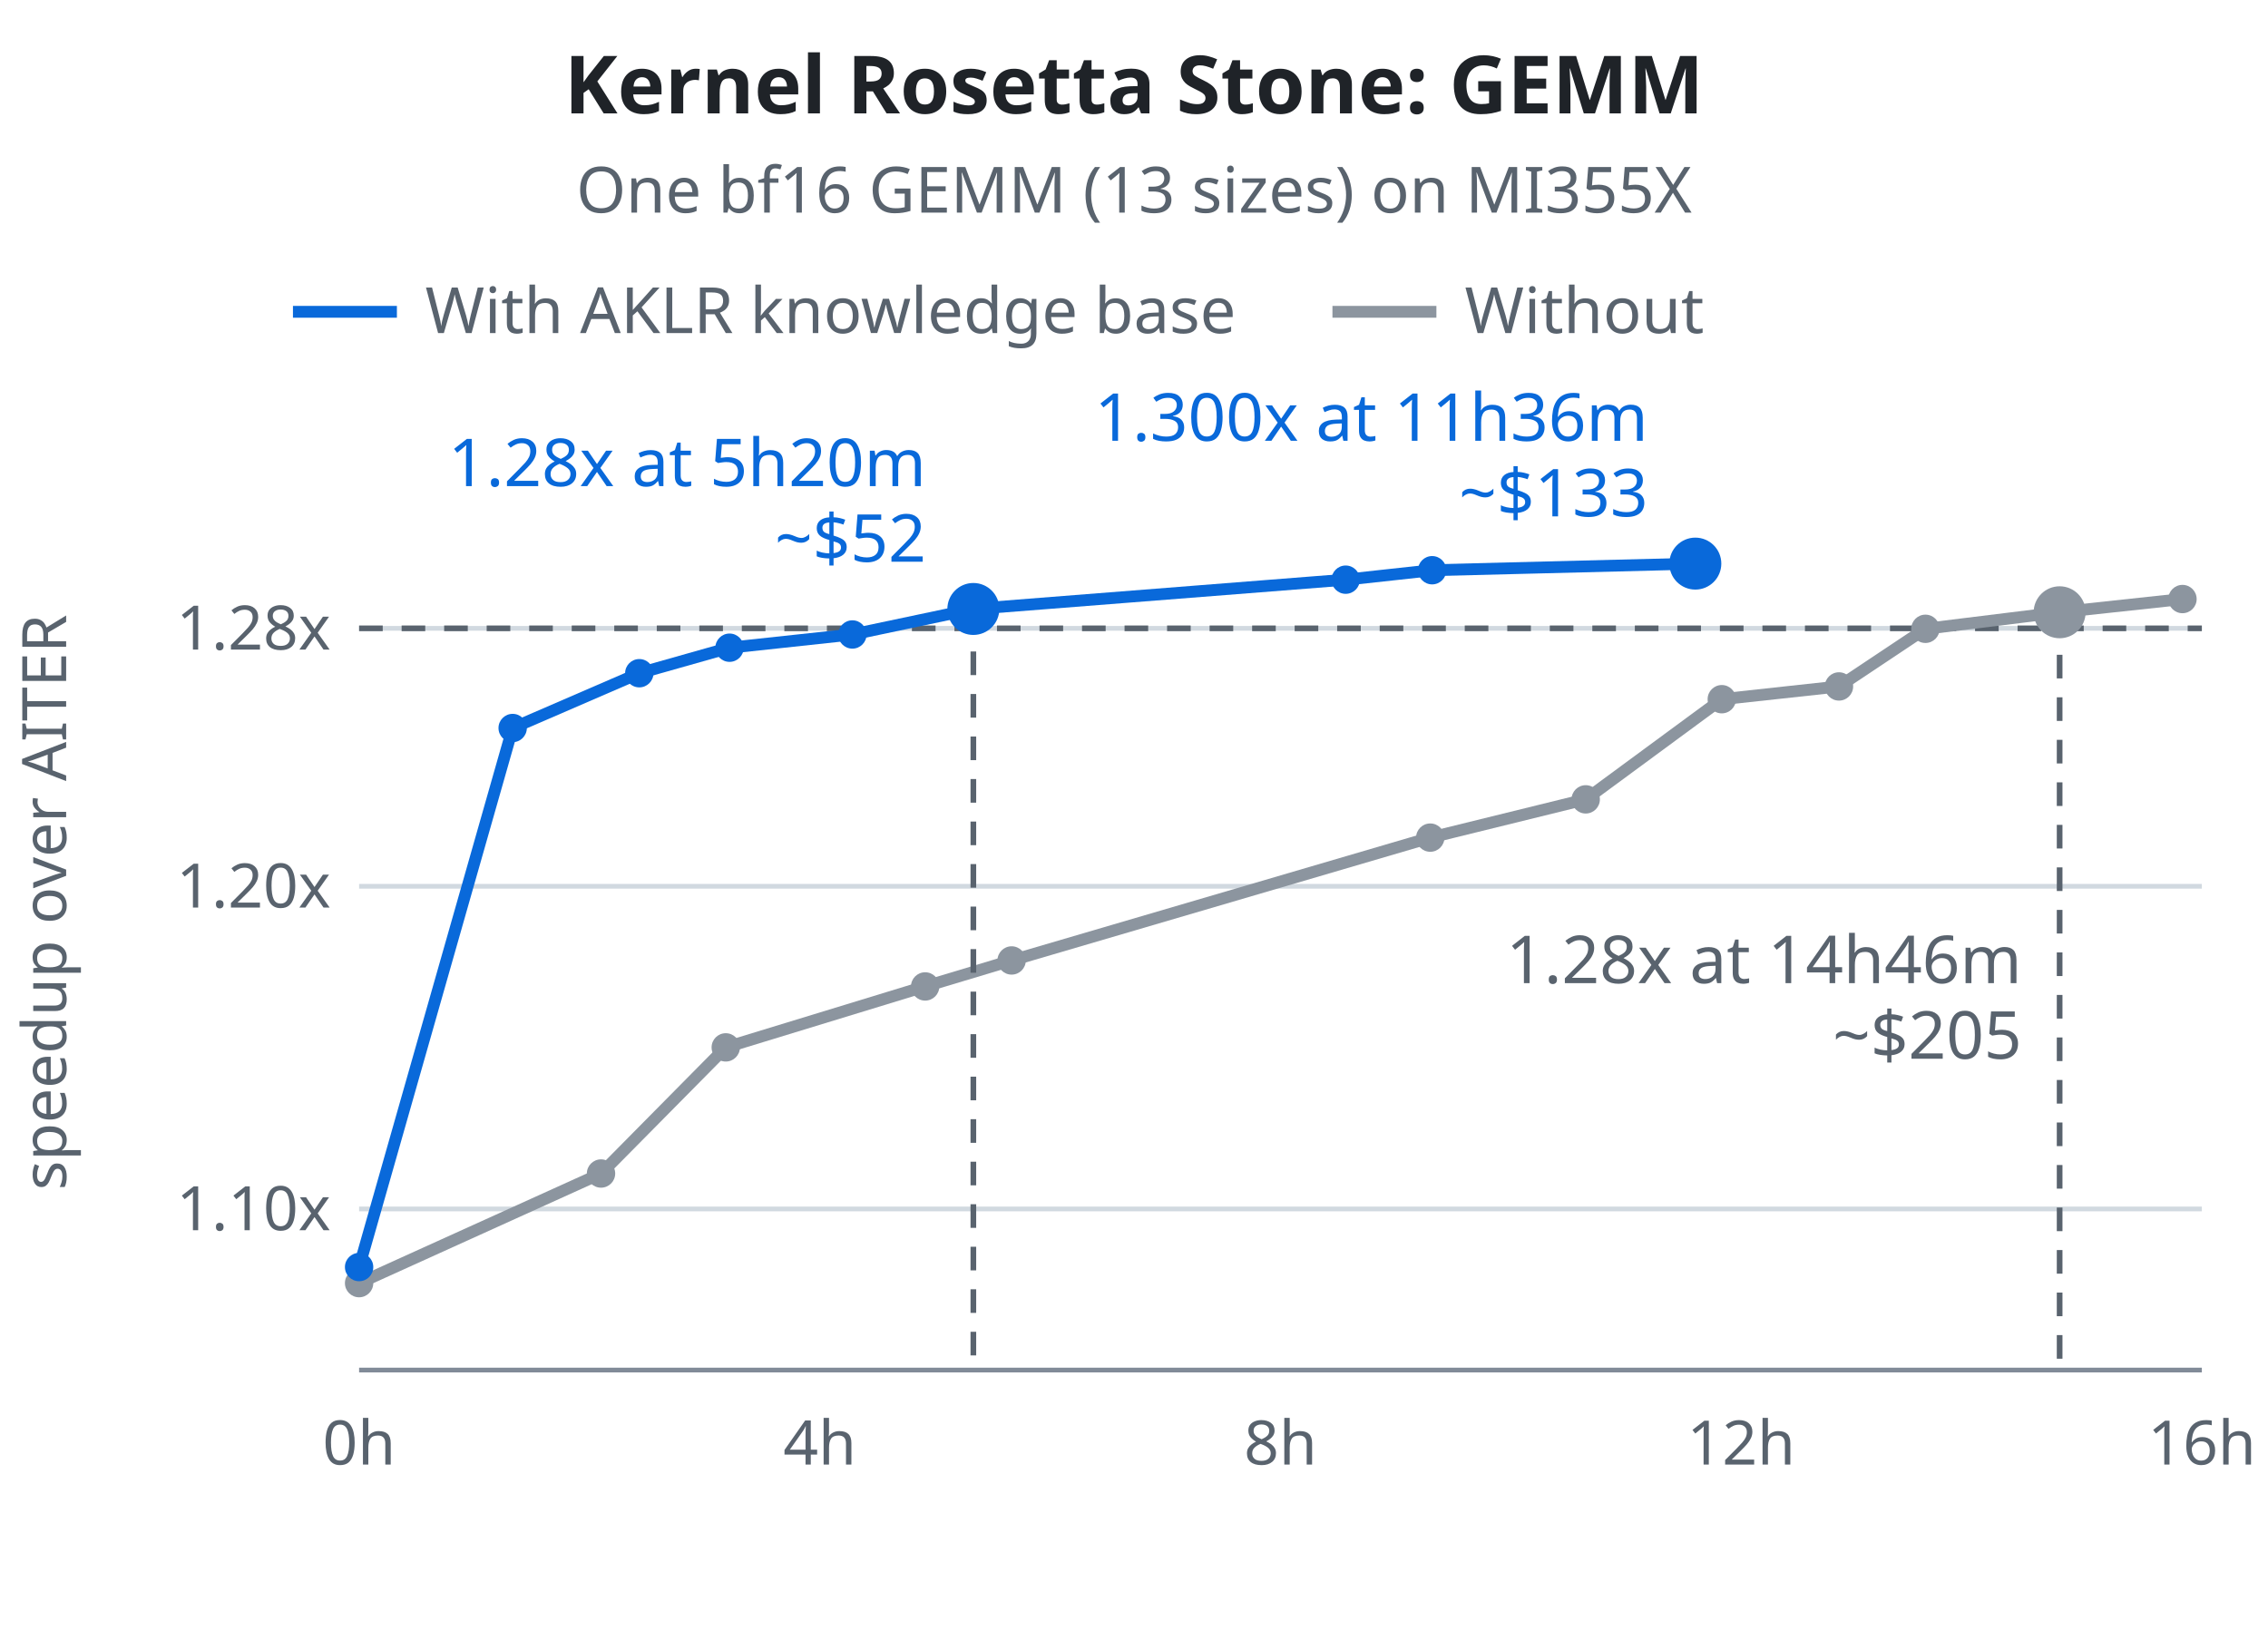
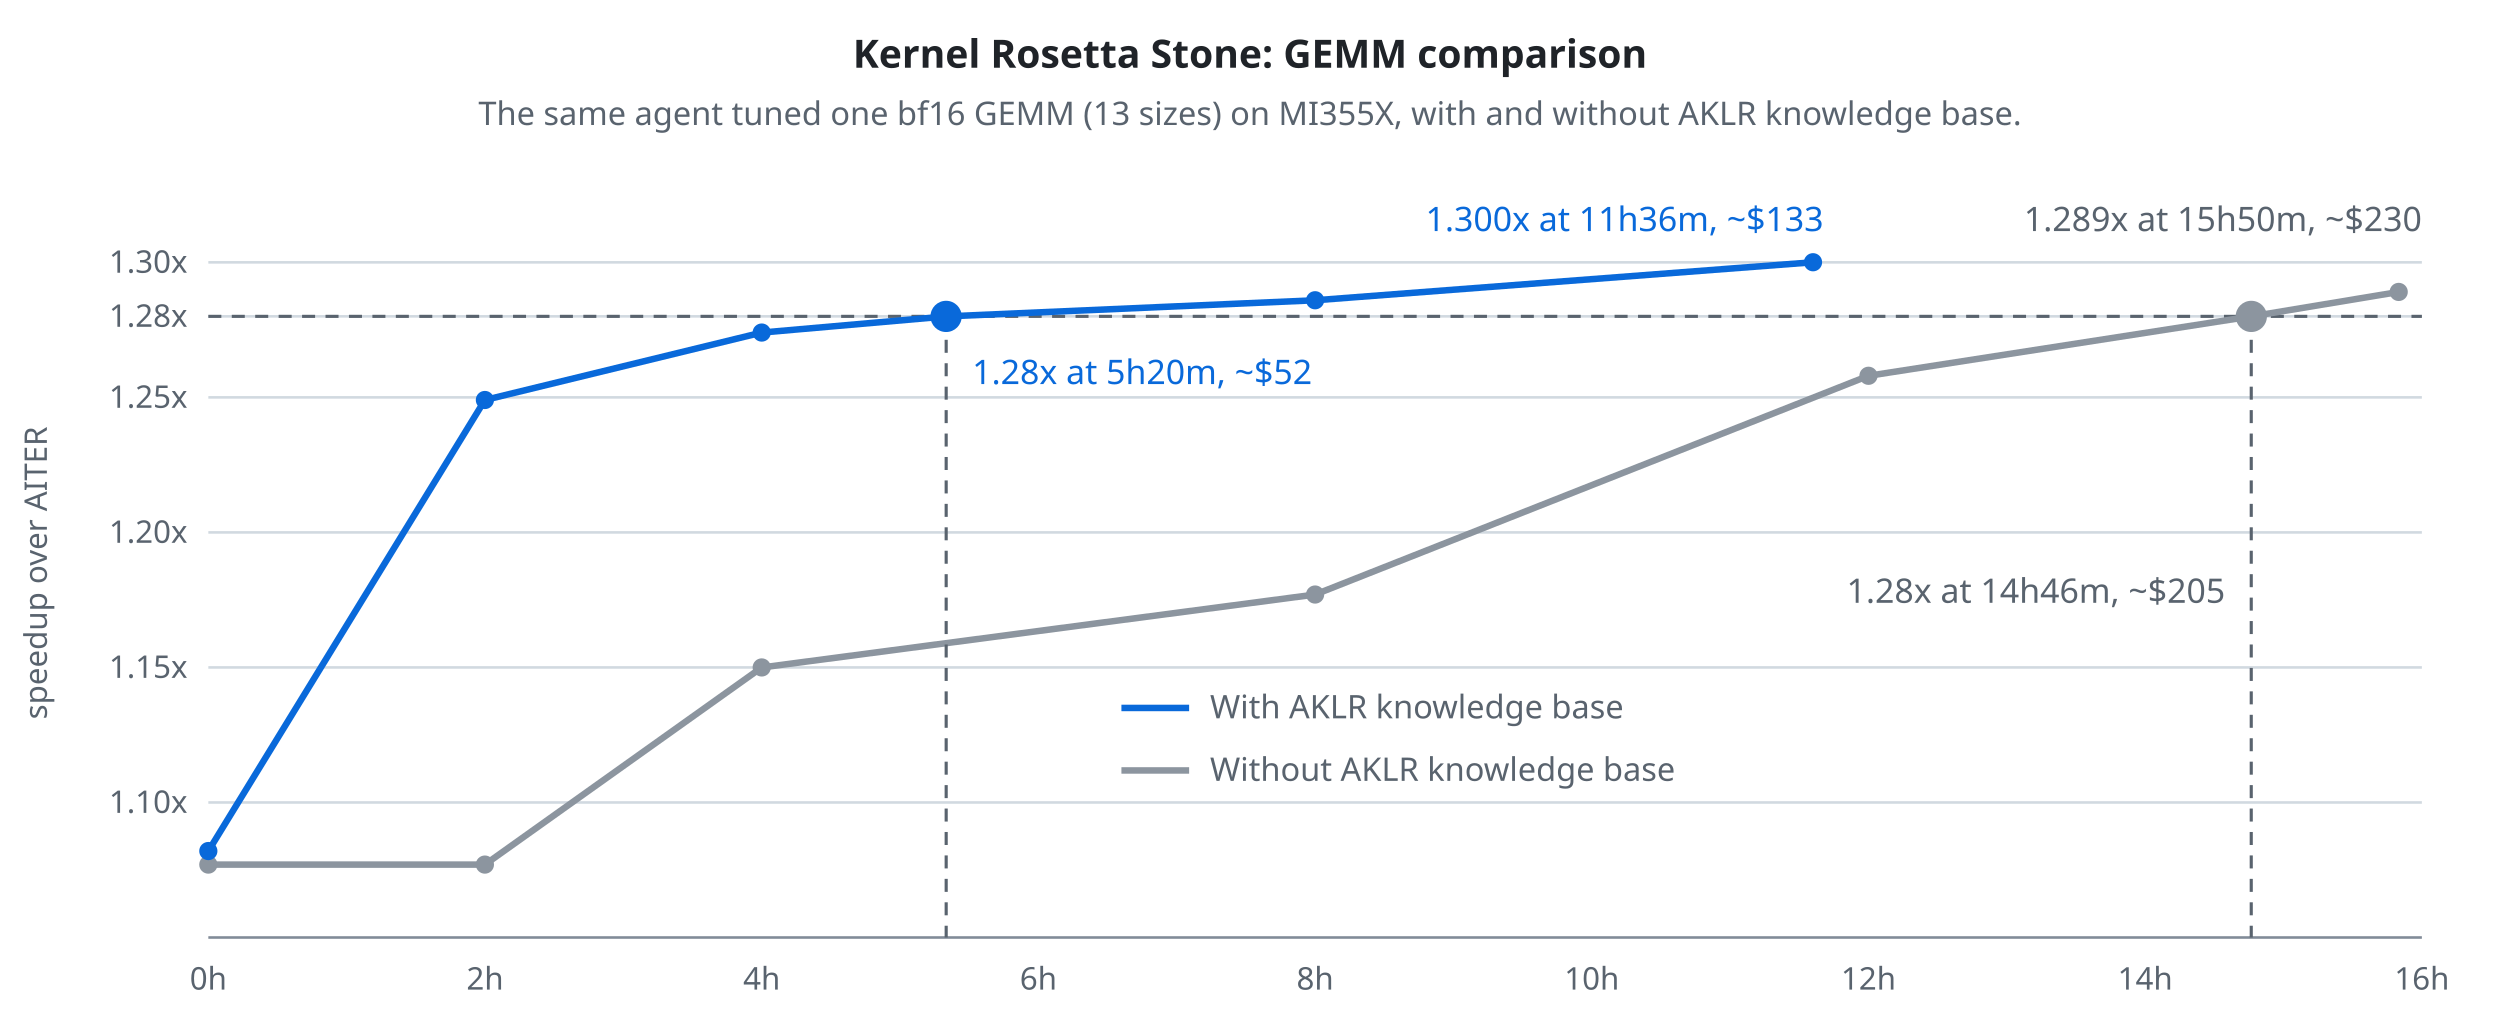
- <svg xmlns="http://www.w3.org/2000/svg" width="480" height="345" viewBox="0 0 480 345">
+ <svg xmlns="http://www.w3.org/2000/svg" width="960" height="395" viewBox="0 0 960 395">
  <style>
+   .bg{fill:none}
  text{font-family:-apple-system,BlinkMacSystemFont,"Segoe UI","Noto Sans",Helvetica,Arial,"DejaVu Sans",sans-serif;fill:#1f2328}
-   .t{font-size:17px;font-weight:600}
-   .s{font-size:13.5px;fill:#59636e}
+   .t{font-size:15px;font-weight:600}
+   .s{font-size:12.5px;fill:#59636e}
+   .sec{font-size:13px;font-weight:600;fill:#59636e;letter-spacing:.06em}
+   .box{fill:#f6f8fa;stroke:#d1d9e0;stroke-width:1.2}
+   .hl{stroke:#0969da}
+   .cont{fill:none}
+   .ok{fill:#dafbe1;stroke:#4ac26b}
+   .fb{fill:#fff8c5;stroke:#d4a72c}
+   .pl{stroke-dasharray:5 4}
+   .ln{stroke:#818b98;stroke-width:1.6;fill:none}
+   .ah{fill:#818b98}
  .grid{stroke:#d1d9e0;stroke-width:1}
  .axis{stroke:#818b98;stroke-width:1}
-   .tick{font-size:13px;fill:#59636e}
+   .tick{font-size:12px;fill:#59636e}
  .a{stroke:#0969da;stroke-width:2.5;fill:none}
  .b{stroke:#8c959f;stroke-width:2.5;fill:none}
  .ad{fill:#0969da}.bd{fill:#8c959f}
  .ref{stroke:#59636e;stroke-width:1.2;stroke-dasharray:5 4}
-   .note{font-size:14px}
+   .note{font-size:13px}
  .na{fill:#0969da}.nb{fill:#59636e}
  @media (prefers-color-scheme: dark){
    text{fill:#f0f6fc}
-     .s,.tick{fill:#9198a1}
-     .axis{stroke:#9198a1}
+     .s,.sec,.tick{fill:#9198a1}
+     .box{fill:#151b23;stroke:#3d444d}
+     .hl{stroke:#4493f8}
+     .ok{fill:#0f2d1a;stroke:#2ea043}
+     .fb{fill:#2e2a12;stroke:#9e6a03}
+     .ln,.axis{stroke:#9198a1}.ah{fill:#9198a1}
    .grid{stroke:#3d444d}
    .a{stroke:#4493f8}.ad,.na{fill:#4493f8}
    .b{stroke:#7d8590}.bd{fill:#7d8590}.nb{fill:#9198a1}
    .ref{stroke:#9198a1}
  }
</style>
-   <text class="t" x="240.0" y="24" text-anchor="middle">Kernel Rosetta Stone: GEMM</text>
-   <text class="s" x="240.0" y="45" text-anchor="middle">One bf16 GEMM (13 sizes) on MI355X</text>
-   <line class="a" x1="62.0" x2="84.0" y1="66" y2="66" />
-   <text class="s" x="90.0" y="70.5">With AKLR knowledge base</text>
-   <line class="b" x1="282.0" x2="304.0" y1="66" y2="66" />
-   <text class="s" x="310.0" y="70.5">Without</text>
-   <text class="tick" x="14" y="191.0" text-anchor="middle" transform="rotate(-90 14 191.0)">speedup over AITER</text>
-   <line class="grid" x1="76" x2="466" y1="255.9" y2="255.9" />
-   <text class="tick" x="70" y="260.4" text-anchor="end">1.10x</text>
-   <line class="grid" x1="76" x2="466" y1="187.6" y2="187.6" />
-   <text class="tick" x="70" y="192.1" text-anchor="end">1.20x</text>
-   <line class="grid" x1="76" x2="466" y1="133.0" y2="133.0" />
-   <text class="tick" x="70" y="137.5" text-anchor="end">1.28x</text>
-   <text class="tick" x="76.0" y="310" text-anchor="middle">0h</text>
-   <text class="tick" x="173.5" y="310" text-anchor="middle">4h</text>
-   <text class="tick" x="271.0" y="310" text-anchor="middle">8h</text>
-   <text class="tick" x="368.5" y="310" text-anchor="middle">12h</text>
-   <text class="tick" x="466.0" y="310" text-anchor="middle">16h</text>
-   <line class="axis" x1="76" x2="466" y1="290" y2="290" />
-   <line class="ref" x1="76" x2="466" y1="133.0" y2="133.0" />
-   <path class="b" d="M76.0,271.6 L127.2,248.4 L153.6,221.7 L195.8,208.8 L214.1,203.3 L302.7,177.3 L335.6,169.2 L364.4,148.0 L389.2,145.3 L407.5,133.1 L435.9,129.6 L461.9,126.8" />
-   <circle class="bd" cx="76.0" cy="271.6" r="3" />
-   <circle class="bd" cx="127.2" cy="248.4" r="3" />
-   <circle class="bd" cx="153.6" cy="221.7" r="3" />
-   <circle class="bd" cx="195.8" cy="208.8" r="3" />
-   <circle class="bd" cx="214.1" cy="203.3" r="3" />
-   <circle class="bd" cx="302.7" cy="177.3" r="3" />
-   <circle class="bd" cx="335.6" cy="169.2" r="3" />
-   <circle class="bd" cx="364.4" cy="148.0" r="3" />
-   <circle class="bd" cx="389.2" cy="145.3" r="3" />
-   <circle class="bd" cx="407.5" cy="133.1" r="3" />
-   <circle class="bd" cx="435.9" cy="129.6" r="3" />
-   <circle class="bd" cx="461.9" cy="126.8" r="3" />
-   <path class="a" d="M76.0,268.2 L108.5,154.1 L135.3,142.5 L154.4,137.1 L180.4,134.3 L206.0,128.9 L284.8,122.7 L303.1,120.7 L358.8,119.3" />
-   <circle class="ad" cx="76.0" cy="268.2" r="3" />
-   <circle class="ad" cx="108.5" cy="154.1" r="3" />
-   <circle class="ad" cx="135.3" cy="142.5" r="3" />
-   <circle class="ad" cx="154.4" cy="137.1" r="3" />
-   <circle class="ad" cx="180.4" cy="134.3" r="3" />
-   <circle class="ad" cx="206.0" cy="128.9" r="3" />
-   <circle class="ad" cx="284.8" cy="122.7" r="3" />
-   <circle class="ad" cx="303.1" cy="120.7" r="3" />
-   <circle class="ad" cx="358.8" cy="119.3" r="3" />
-   <line class="ref" x1="206.0" x2="206.0" y1="128.9" y2="290" />
-   <circle class="ad" cx="206.0" cy="128.9" r="5.5" />
-   <line class="ref" x1="435.9" x2="435.9" y1="129.6" y2="290" />
-   <circle class="bd" cx="435.9" cy="129.6" r="5.5" />
-   <text class="note na" x="196.0" y="102.9" text-anchor="end">1.28x at 5h20m</text>
-   <text class="note na" x="196.0" y="118.9" text-anchor="end">~$52</text>
-   <circle class="ad" cx="358.8" cy="119.3" r="5.5" />
-   <text class="note na" x="348.8" y="93.3" text-anchor="end">1.300x at 11h36m</text>
-   <text class="note na" x="348.8" y="109.3" text-anchor="end">~$133</text>
-   <text class="note nb" x="427.9" y="208.1" text-anchor="end">1.28x at 14h46m</text>
-   <text class="note nb" x="427.9" y="224.1" text-anchor="end">~$205</text>
+   <defs>
+     <marker id="ar" viewBox="0 0 10 10" refX="9" refY="5" markerWidth="7" markerHeight="7" orient="auto-start-reverse">
+       <path class="ah" d="M0,0L10,5L0,10z" />
+     </marker>
+   </defs>
+   <text class="t" x="480.0" y="26" text-anchor="middle">Kernel Rosetta Stone: GEMM comparison</text>
+   <text class="s" x="480.0" y="48" text-anchor="middle">The same agent tuned one bf16 GEMM (13 sizes) on MI355X, with and without AKLR knowledge base.</text>
+   <text class="tick" x="18" y="220.0" text-anchor="middle" transform="rotate(-90 18 220.0)">speedup over AITER</text>
+   <line class="grid" x1="80" x2="930" y1="308.148" y2="308.148" />
+   <text class="tick" x="72" y="312.148" text-anchor="end">1.10x</text>
+   <line class="grid" x1="80" x2="930" y1="256.296" y2="256.296" />
+   <text class="tick" x="72" y="260.296" text-anchor="end">1.15x</text>
+   <line class="grid" x1="80" x2="930" y1="204.444" y2="204.444" />
+   <text class="tick" x="72" y="208.444" text-anchor="end">1.20x</text>
+   <line class="grid" x1="80" x2="930" y1="152.593" y2="152.593" />
+   <text class="tick" x="72" y="156.593" text-anchor="end">1.25x</text>
+   <line class="grid" x1="80" x2="930" y1="121.481" y2="121.481" />
+   <text class="tick" x="72" y="125.481" text-anchor="end">1.28x</text>
+   <line class="grid" x1="80" x2="930" y1="100.741" y2="100.741" />
+   <text class="tick" x="72" y="104.741" text-anchor="end">1.30x</text>
+   <text class="tick" x="80.0" y="380" text-anchor="middle">0h</text>
+   <text class="tick" x="186.25" y="380" text-anchor="middle">2h</text>
+   <text class="tick" x="292.5" y="380" text-anchor="middle">4h</text>
+   <text class="tick" x="398.75" y="380" text-anchor="middle">6h</text>
+   <text class="tick" x="505.0" y="380" text-anchor="middle">8h</text>
+   <text class="tick" x="611.25" y="380" text-anchor="middle">10h</text>
+   <text class="tick" x="717.5" y="380" text-anchor="middle">12h</text>
+   <text class="tick" x="823.75" y="380" text-anchor="middle">14h</text>
+   <text class="tick" x="930.0" y="380" text-anchor="middle">16h</text>
+   <line class="axis" x1="80" x2="930" y1="360" y2="360" />
+   <line class="ref" x1="80" x2="930" y1="121.481" y2="121.481" />
+   <path class="b" d="M80.0,332.0 L186.2,332.0 L292.5,256.3 L505.0,228.3 L717.5,144.3 L864.5,121.5 L921.1,112.1" />
+   <circle class="bd" cx="80.0" cy="332.0" r="3.5" />
+   <circle class="bd" cx="186.2" cy="332.0" r="3.5" />
+   <circle class="bd" cx="292.5" cy="256.3" r="3.5" />
+   <circle class="bd" cx="505.0" cy="228.3" r="3.5" />
+   <circle class="bd" cx="717.5" cy="144.3" r="3.5" />
+   <circle class="bd" cx="921.1" cy="112.1" r="3.5" />
+   <path class="a" d="M80.0,326.8 L186.2,153.6 L292.5,127.7 L363.3,121.5 L505.0,115.3 L696.2,100.7" />
+   <circle class="ad" cx="80.0" cy="326.8" r="3.5" />
+   <circle class="ad" cx="186.2" cy="153.6" r="3.5" />
+   <circle class="ad" cx="292.5" cy="127.7" r="3.5" />
+   <circle class="ad" cx="505.0" cy="115.3" r="3.5" />
+   <circle class="ad" cx="696.2" cy="100.7" r="3.5" />
+   <line class="ref" x1="363.333" x2="363.333" y1="121.481" y2="360" />
+   <circle class="ad" cx="363.3" cy="121.5" r="6" />
+   <text class="note na" x="373.333" y="147.481" text-anchor="start">1.28x at 5h20m, ~$52</text>
+   <line class="ref" x1="864.479" x2="864.479" y1="121.481" y2="360" />
+   <circle class="bd" cx="864.5" cy="121.5" r="6" />
+   <text class="note nb" x="854.479" y="231.481" text-anchor="end">1.28x at 14h46m, ~$205</text>
+   <text class="note na" x="700.25" y="88.741" text-anchor="end">1.300x at 11h36m, ~$133</text>
+   <text class="note nb" x="930" y="88.741" text-anchor="end">1.289x at 15h50m, ~$230</text>
+   <line class="a" x1="430.625" x2="456.625" y1="271.852" y2="271.852" />
+   <text class="s" x="464.625" y="275.852">With AKLR knowledge base</text>
+   <line class="b" x1="430.625" x2="456.625" y1="295.852" y2="295.852" />
+   <text class="s" x="464.625" y="299.852">Without AKLR knowledge base</text>
</svg>
